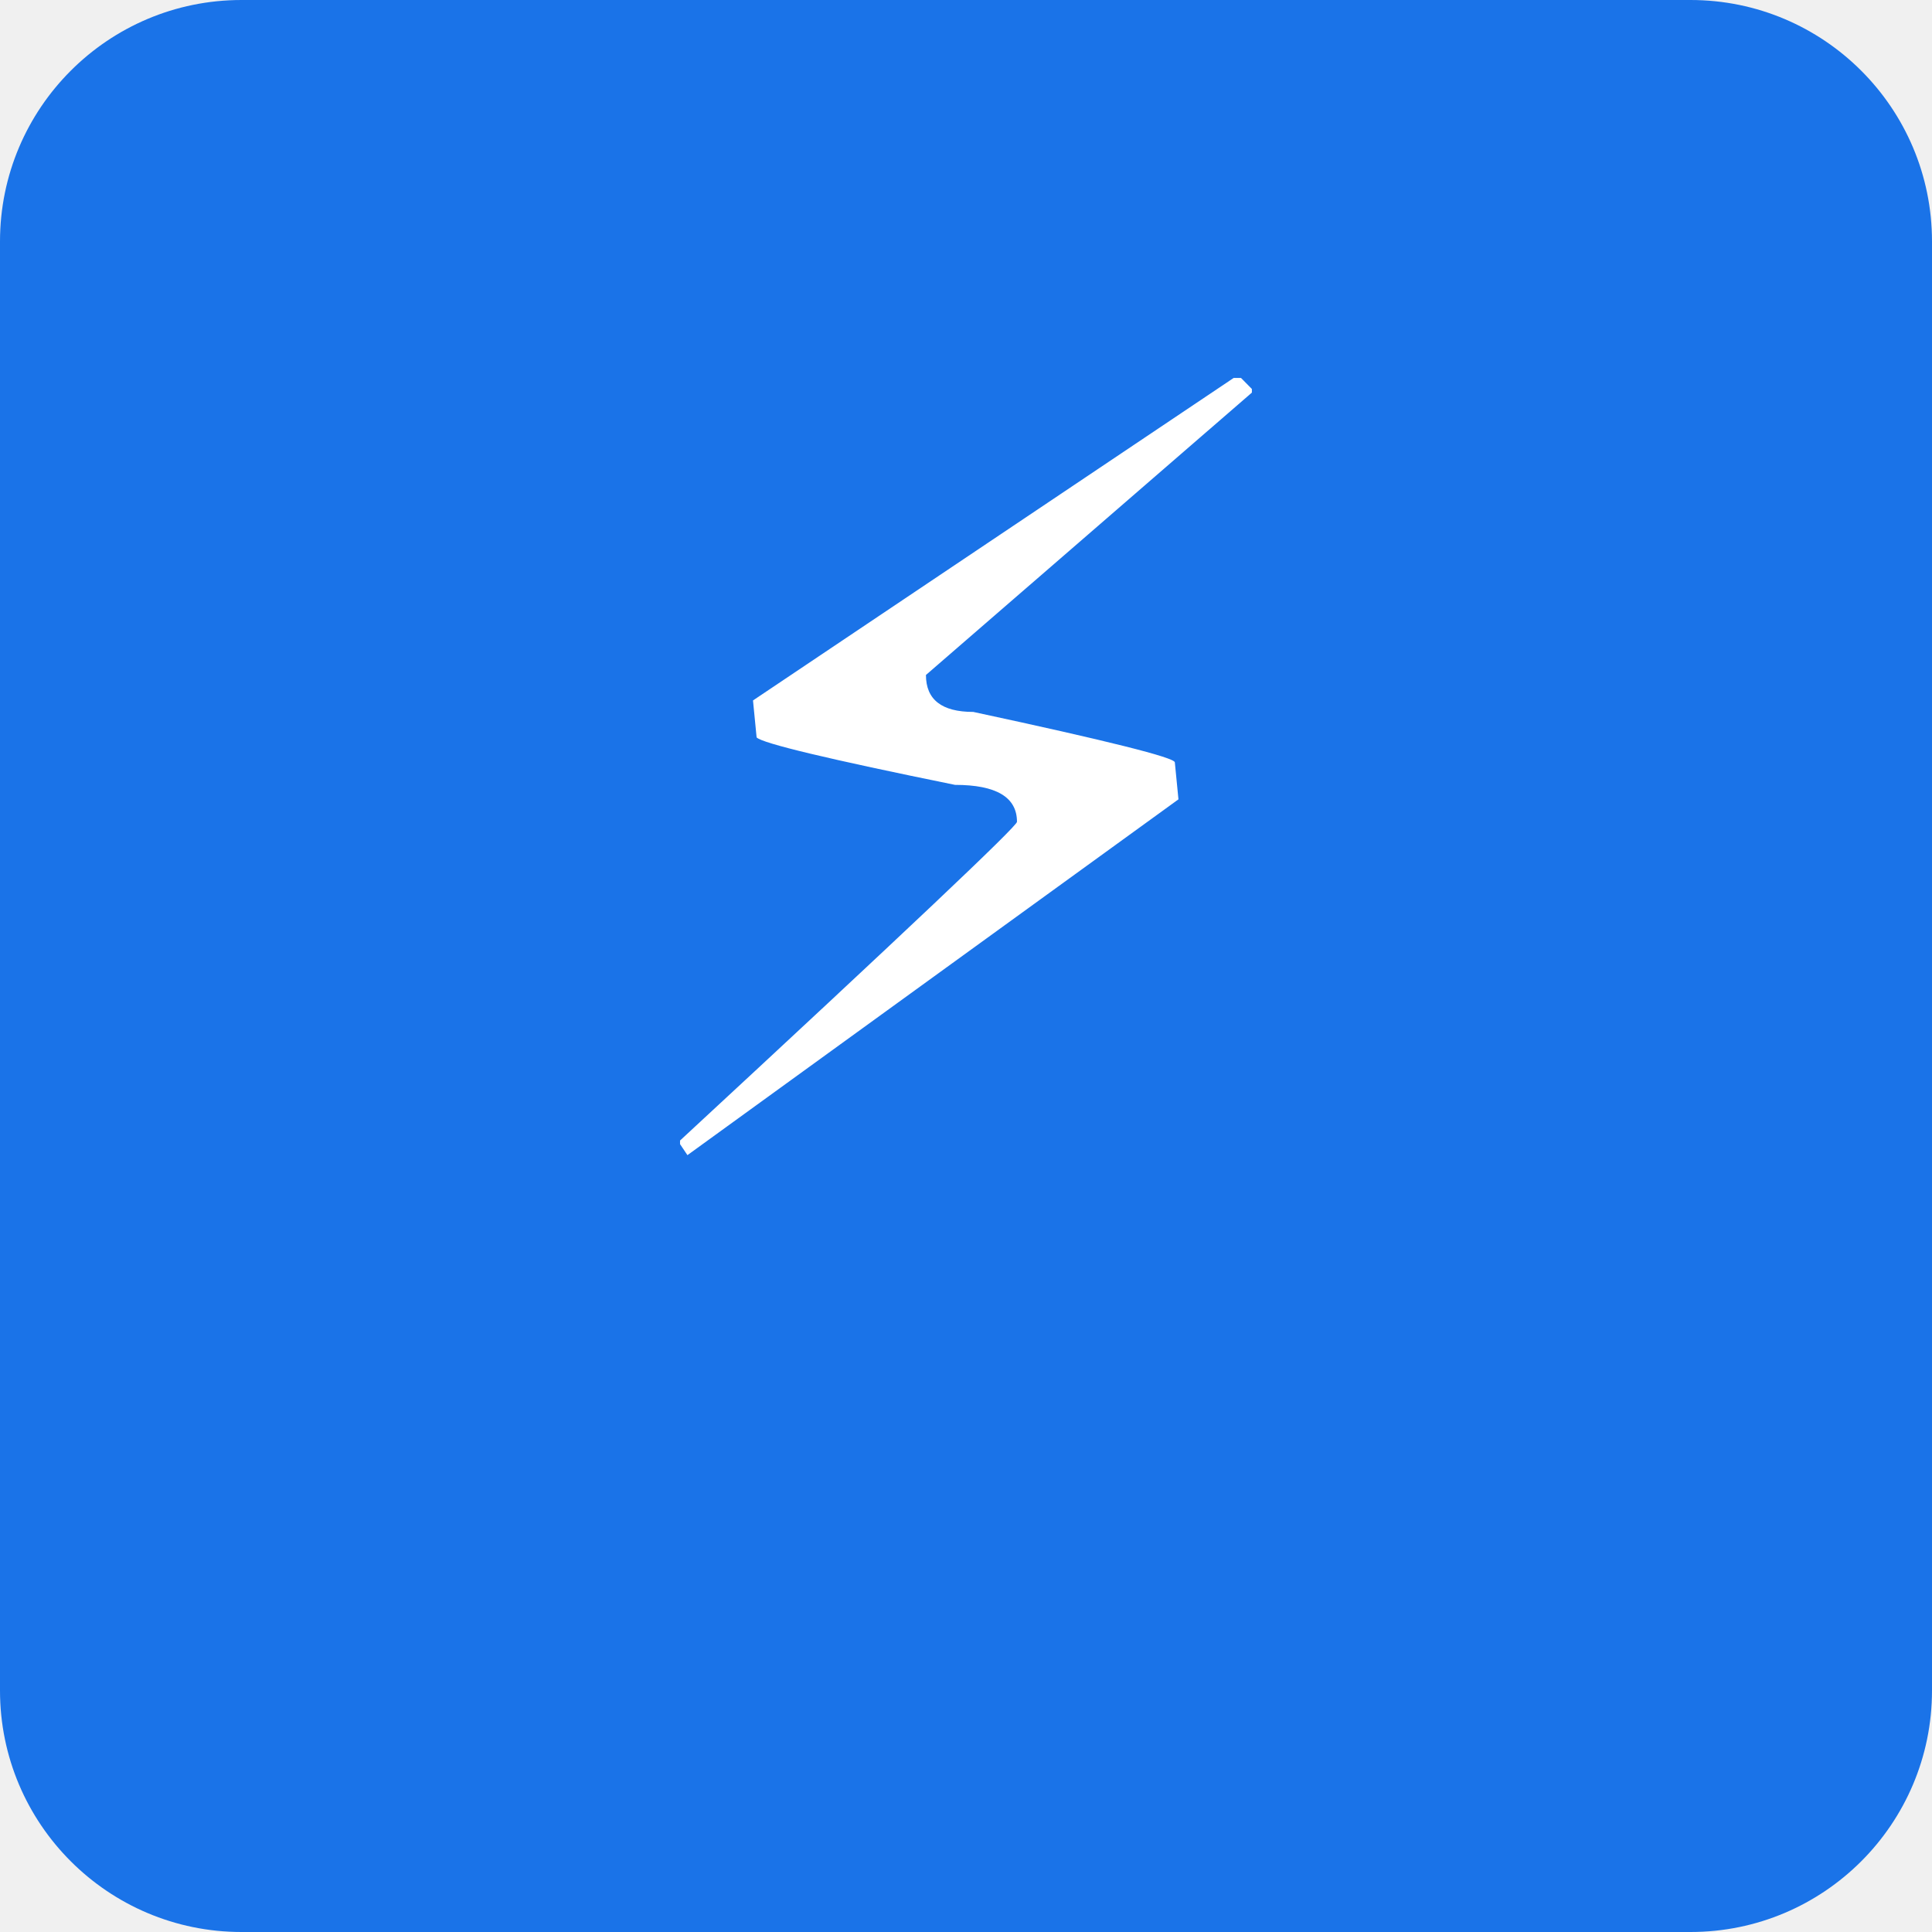
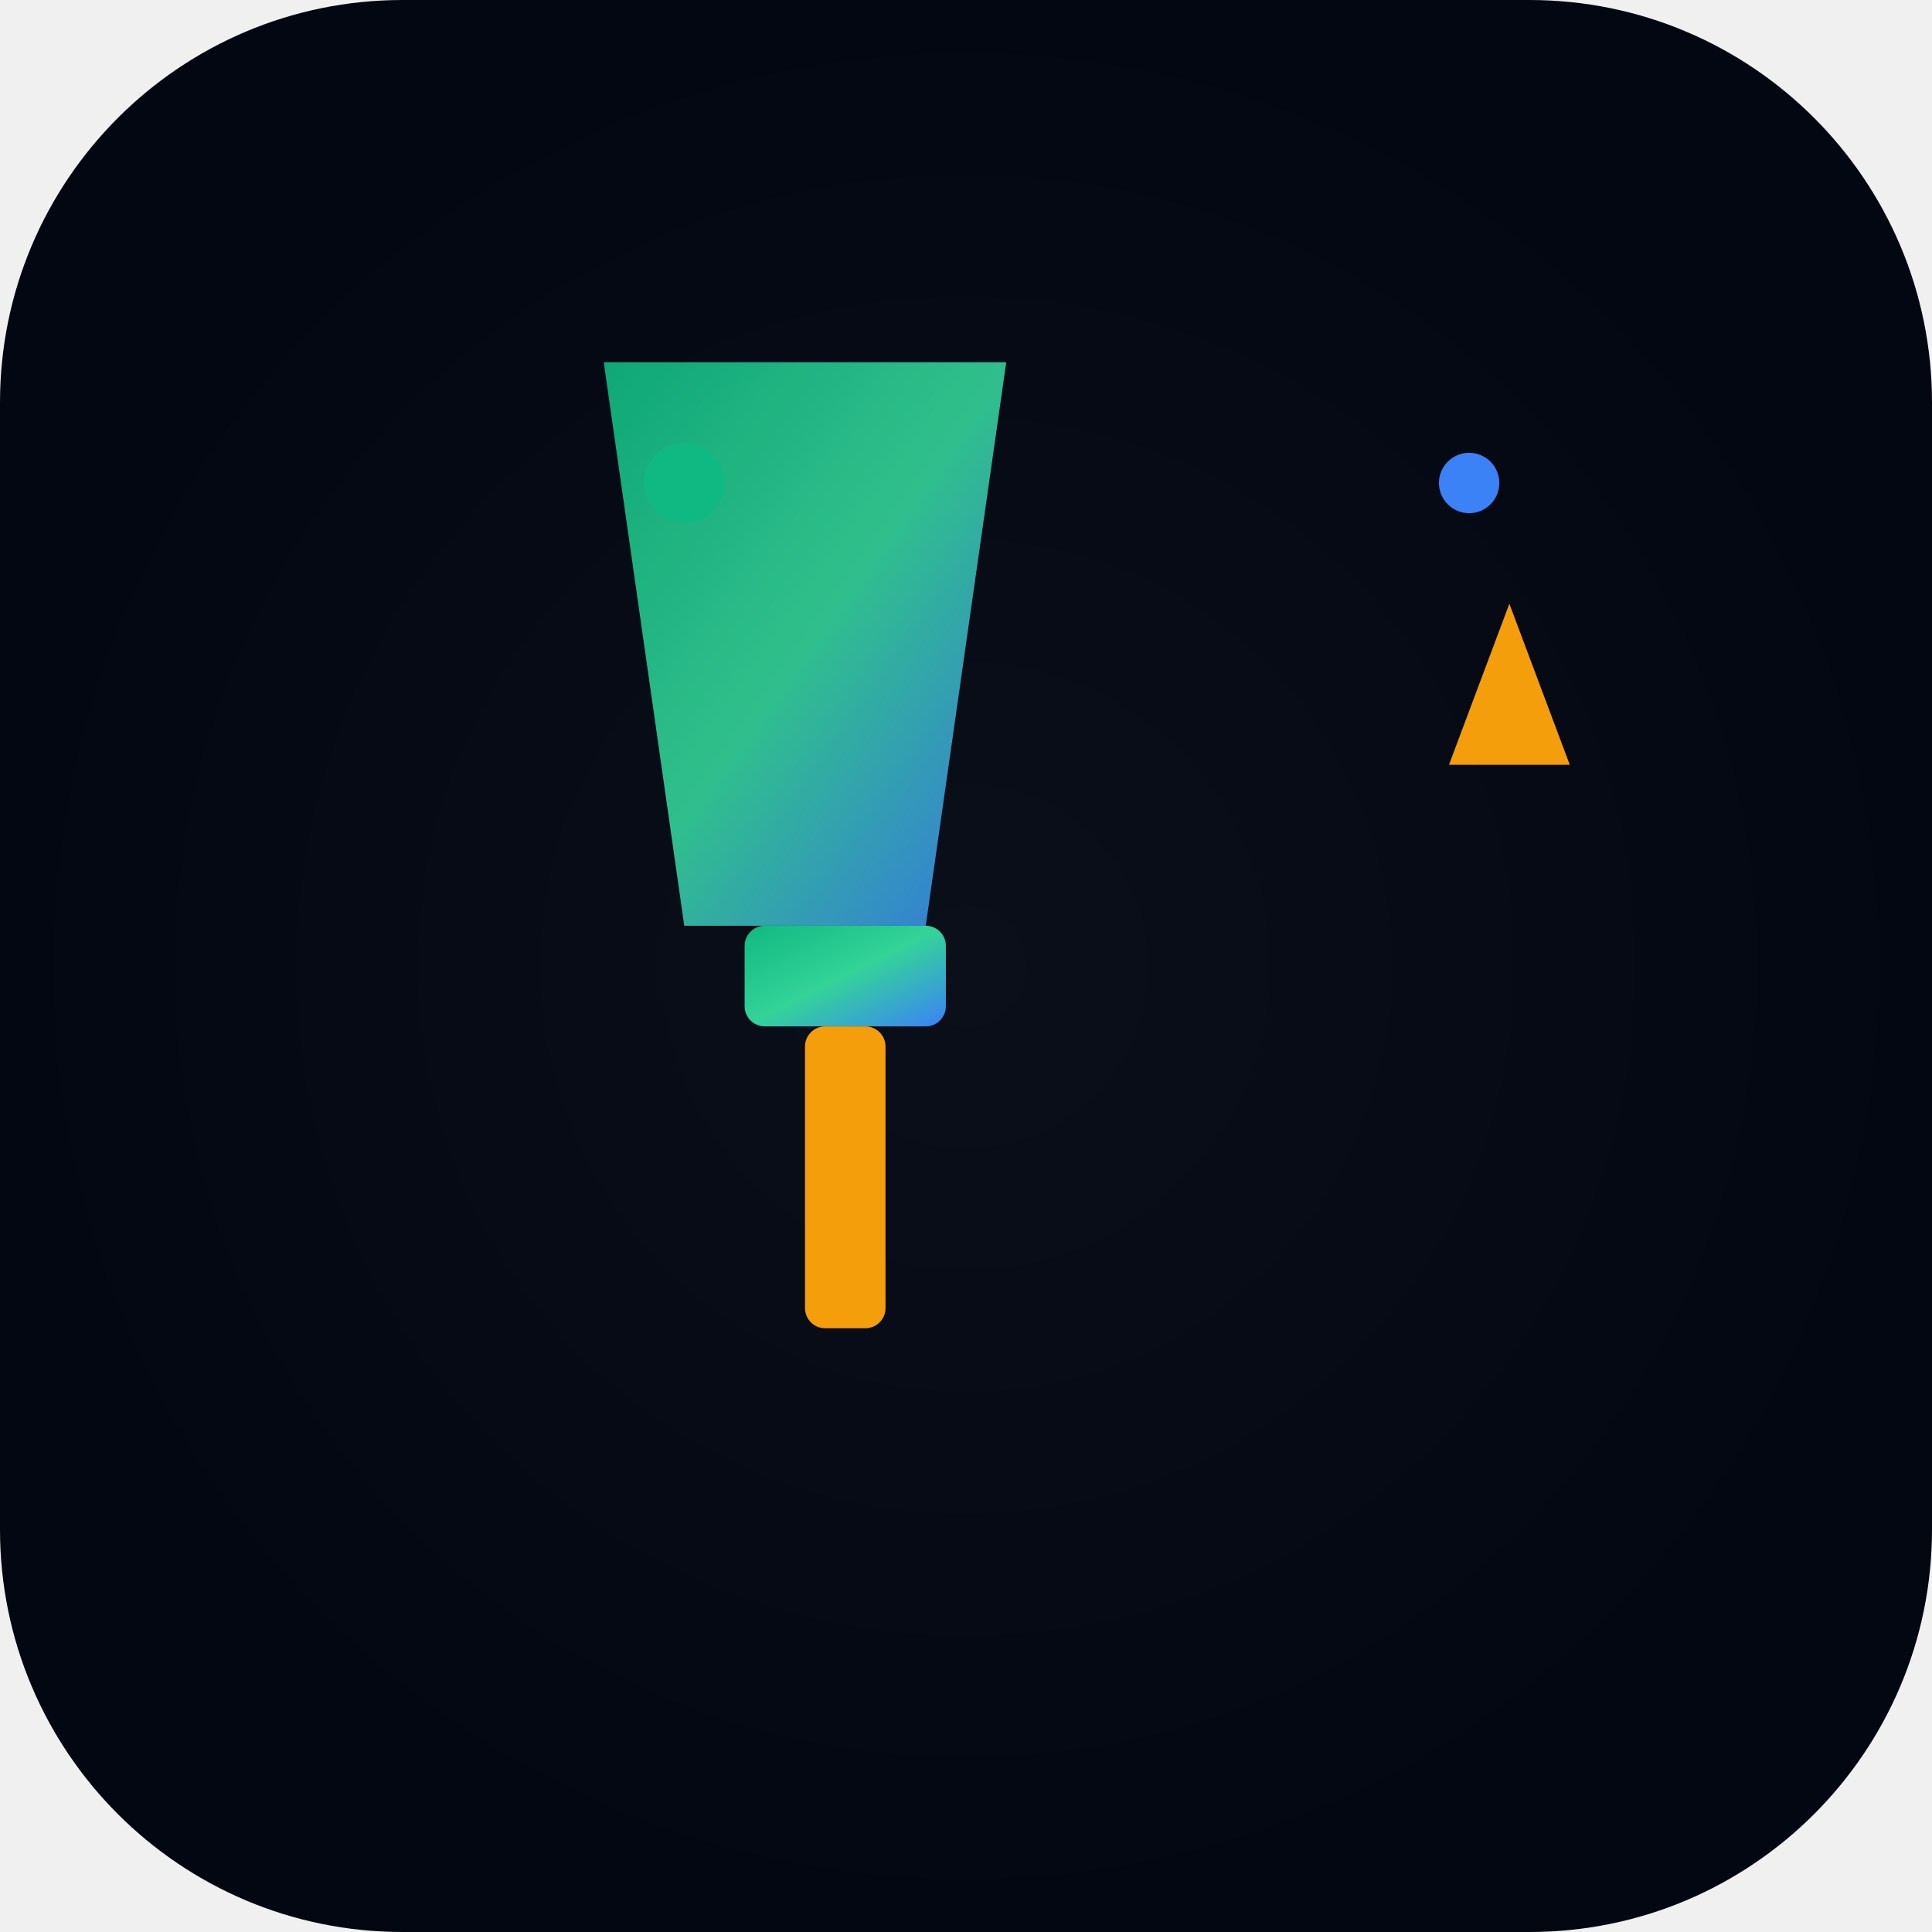
- <svg xmlns="http://www.w3.org/2000/svg" viewBox="0 0 192 192">
-   <rect width="192" height="192" rx="24" fill="#1a73e8" />
-   <text x="96" y="115" font-family="Arial,sans-serif" font-size="106" font-weight="bold" fill="white" text-anchor="middle">⚡</text>
+ <svg xmlns="http://www.w3.org/2000/svg" viewBox="0 0 192 192" fill="none">
+   <defs>
+     <linearGradient id="g" x1="0" y1="0" x2="1" y2="1">
+       <stop offset="0%" stop-color="#10b981" />
+       <stop offset="50%" stop-color="#34d399" />
+       <stop offset="100%" stop-color="#3b82f6" />
+     </linearGradient>
+     <radialGradient id="bg" cx="50%" cy="50%">
+       <stop offset="0%" stop-color="#0a0f1a" />
+       <stop offset="100%" stop-color="#030712" />
+     </radialGradient>
+   </defs>
+   <rect width="192" height="192" rx="40" fill="url(#bg)" />
+   <g transform="translate(60,36)">
+     <path d="M8 0h32l-8 56H8L0 0z" fill="url(#g)" opacity="0.9" />
+     <rect x="14" y="56" width="20" height="10" rx="2" fill="url(#g)" />
+     <rect x="20" y="66" width="8" height="30" rx="2" fill="#f59e0b" />
+     <circle cx="8" cy="12" r="4" fill="#10b981" />
+   </g>
+   <path d="M150 60l-6 16h12l-6-16z" fill="#f59e0b" />
+   <circle cx="146" cy="48" r="3" fill="#3b82f6" />
</svg>
